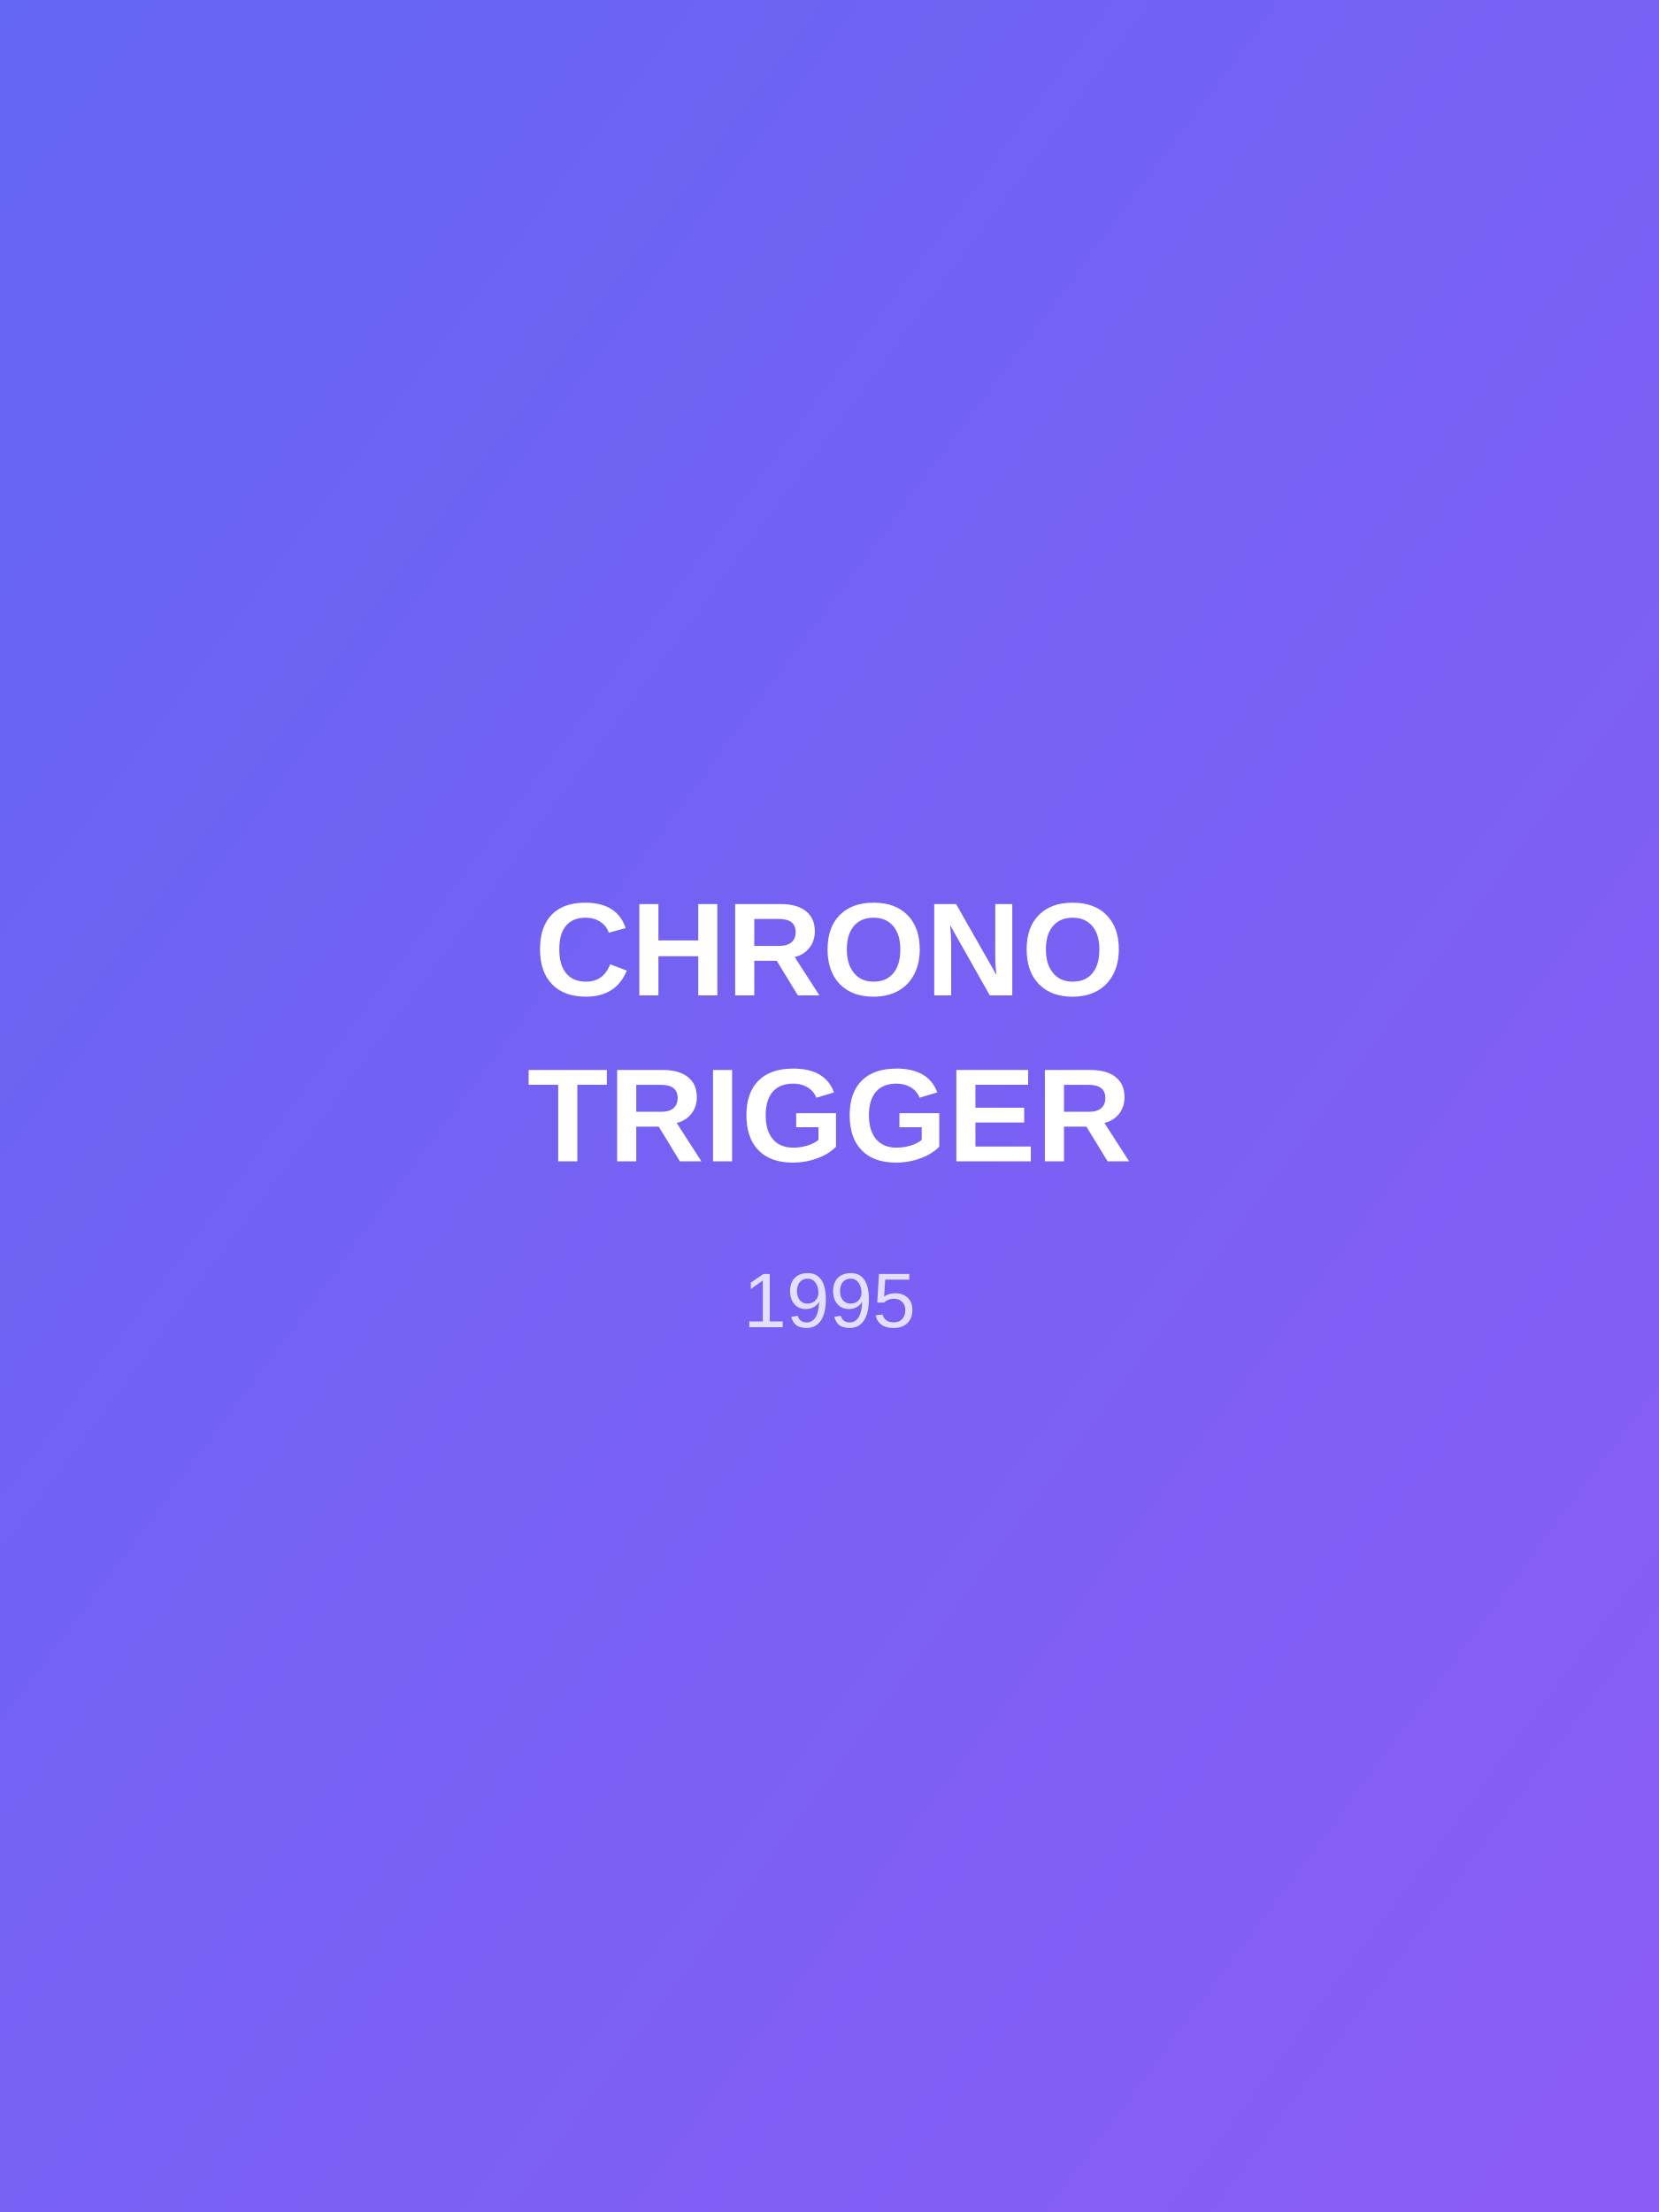
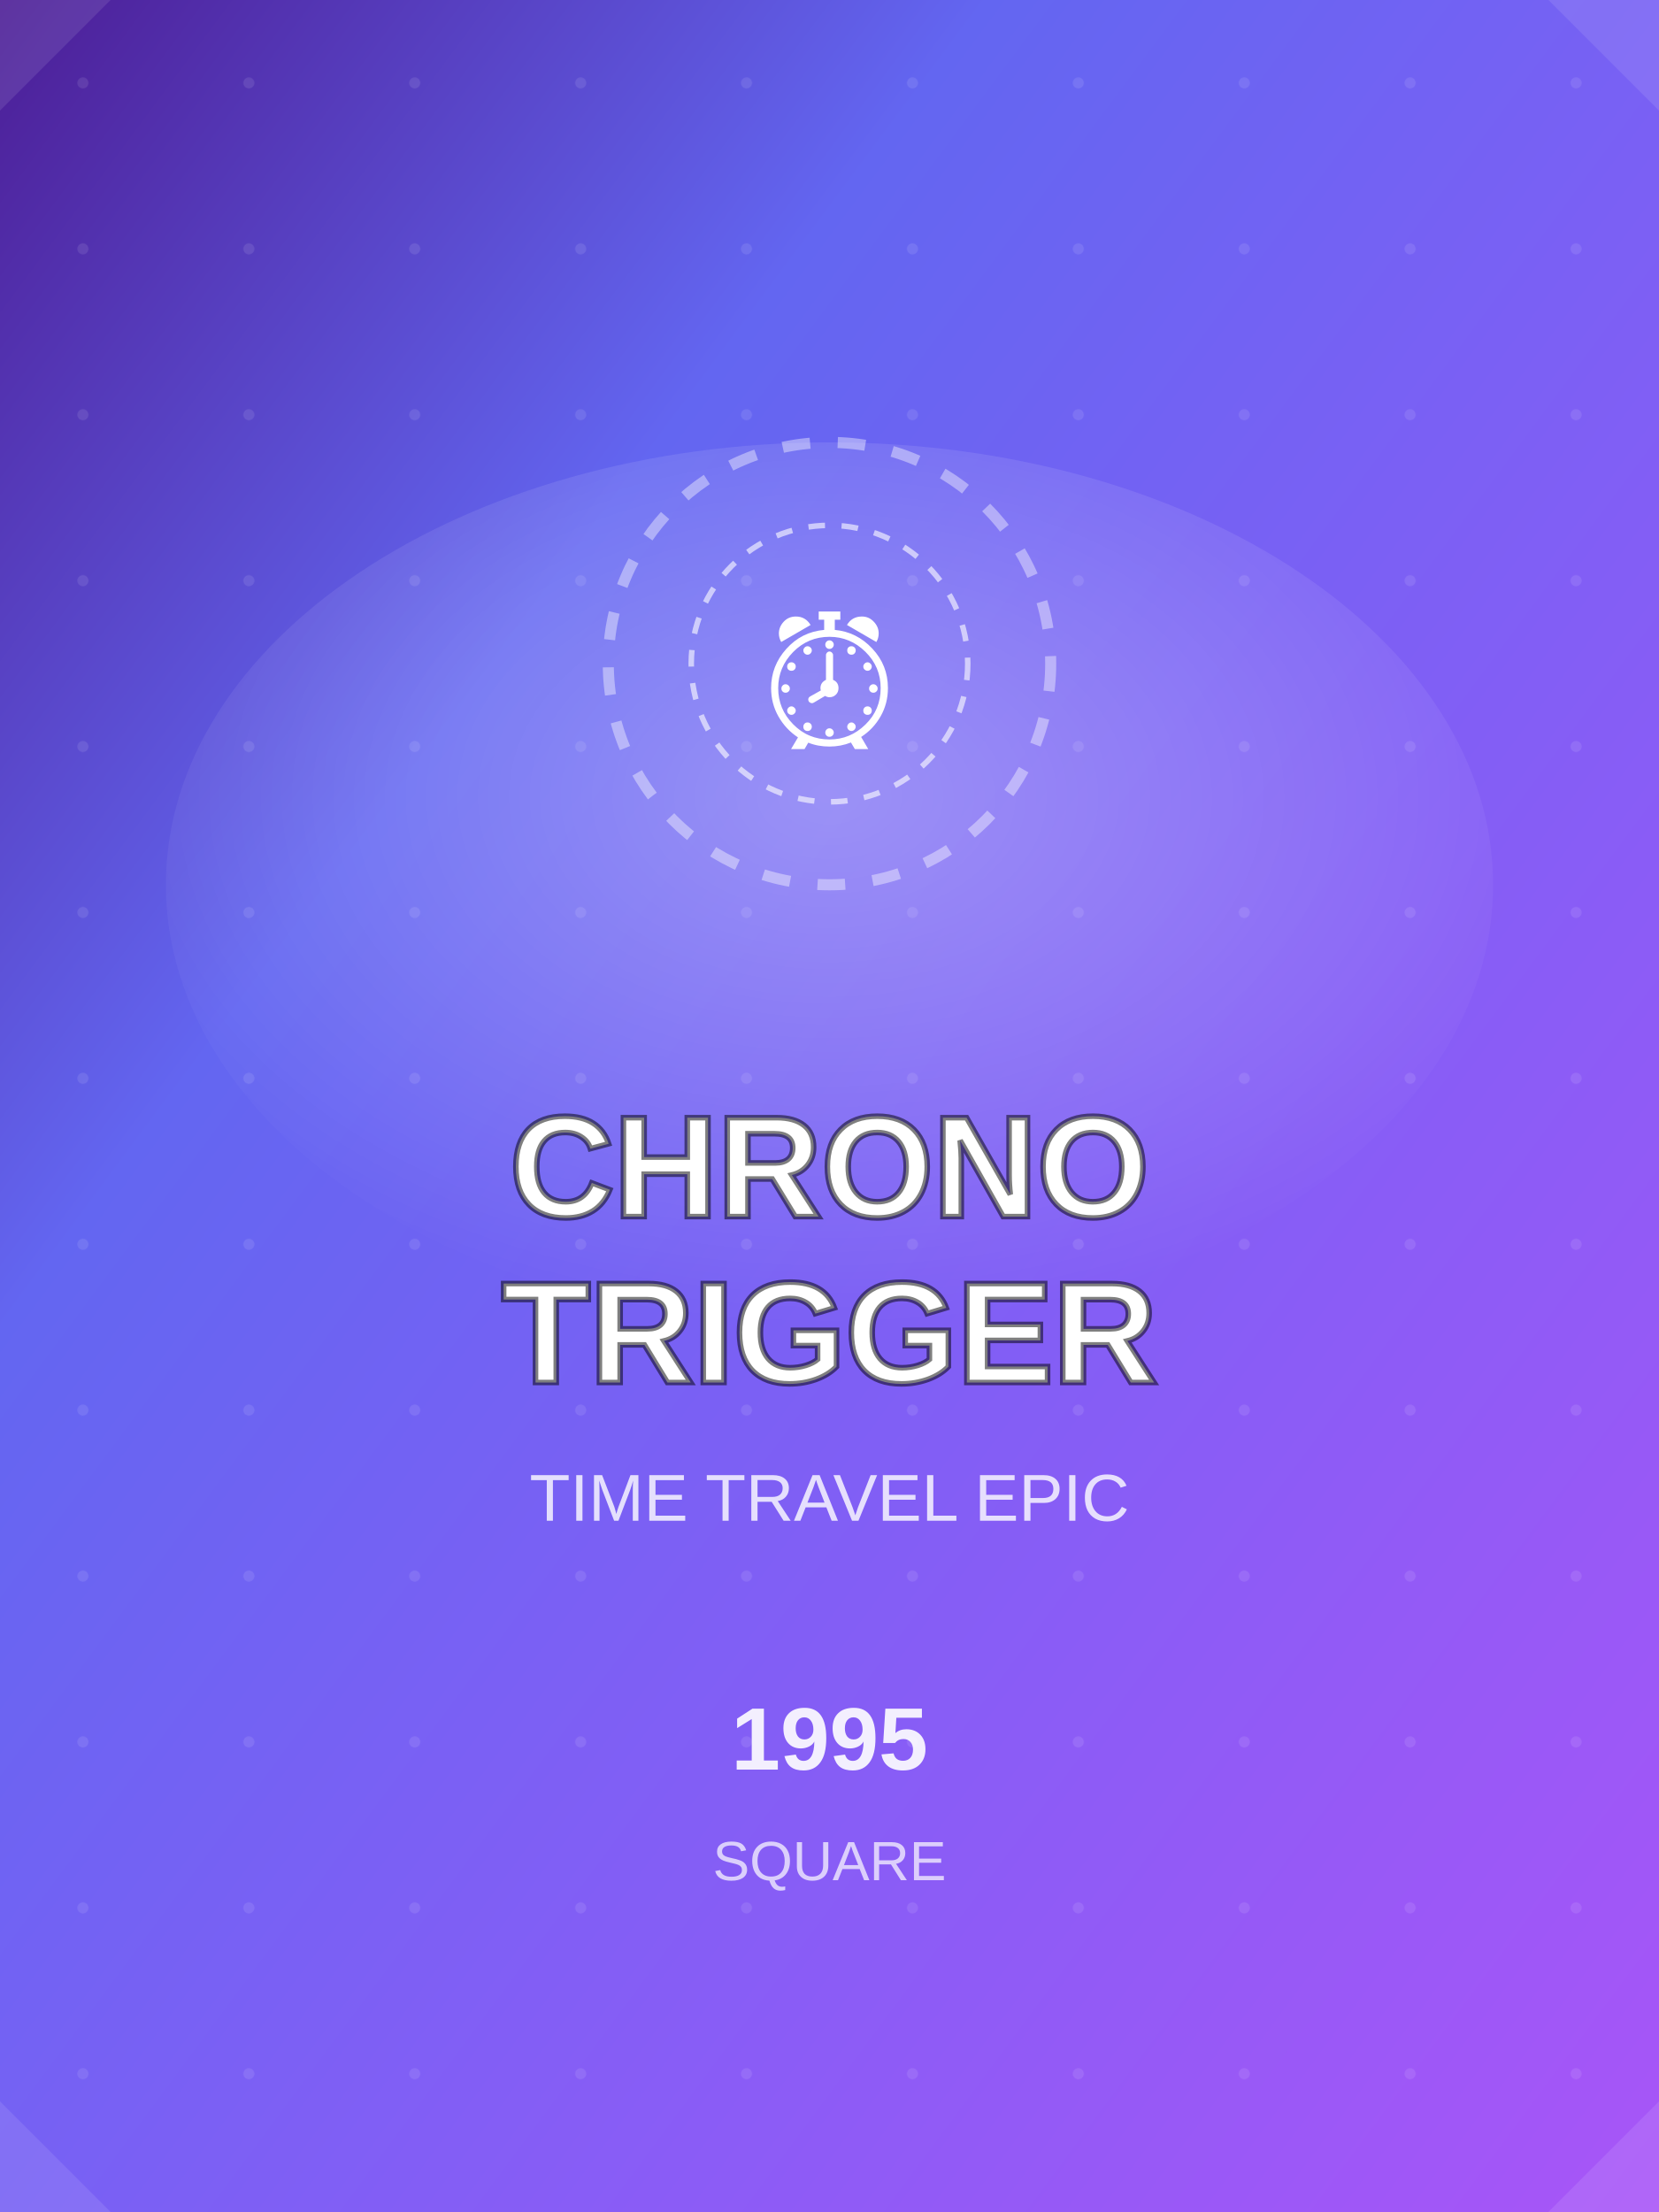
<svg xmlns="http://www.w3.org/2000/svg" width="300" height="400">
  <defs>
    <linearGradient id="grad1" x1="0%" y1="0%" x2="100%" y2="100%">
-       <stop offset="0%" style="stop-color:#6366f1;stop-opacity:1" />
-       <stop offset="100%" style="stop-color:#8b5cf6;stop-opacity:1" />
+       <stop offset="0%" style="stop-color:#4c1d95;stop-opacity:1" />
+       <stop offset="30%" style="stop-color:#6366f1;stop-opacity:1" />
+       <stop offset="70%" style="stop-color:#8b5cf6;stop-opacity:1" />
+       <stop offset="100%" style="stop-color:#a855f7;stop-opacity:1" />
    </linearGradient>
+     <radialGradient id="glow1" cx="50%" cy="40%" r="60%">
+       <stop offset="0%" style="stop-color:#ffffff;stop-opacity:0.3" />
+       <stop offset="100%" style="stop-color:#ffffff;stop-opacity:0" />
+     </radialGradient>
+     <pattern id="timePattern" x="0" y="0" width="30" height="30" patternUnits="userSpaceOnUse">
+       <circle cx="15" cy="15" r="1" fill="rgba(255,255,255,0.1)" />
+     </pattern>
  </defs>
  <rect width="300" height="400" fill="url(#grad1)" />
-   <text x="150" y="180" font-family="Arial, sans-serif" font-size="24" font-weight="bold" fill="white" text-anchor="middle">CHRONO</text>
-   <text x="150" y="210" font-family="Arial, sans-serif" font-size="24" font-weight="bold" fill="white" text-anchor="middle">TRIGGER</text>
-   <text x="150" y="240" font-family="Arial, sans-serif" font-size="14" fill="rgba(255,255,255,0.8)" text-anchor="middle">1995</text>
+   <rect width="300" height="400" fill="url(#timePattern)" />
+   <ellipse cx="150" cy="160" rx="120" ry="80" fill="url(#glow1)" />
+   <circle cx="150" cy="120" r="40" fill="none" stroke="rgba(255,255,255,0.4)" stroke-width="2" stroke-dasharray="5,5">
+     <animateTransform attributeName="transform" type="rotate" values="0 150 120;360 150 120" dur="8s" repeatCount="indefinite" />
+   </circle>
+   <circle cx="150" cy="120" r="25" fill="none" stroke="rgba(255,255,255,0.6)" stroke-width="1" stroke-dasharray="3,3">
+     <animateTransform attributeName="transform" type="rotate" values="360 150 120;0 150 120" dur="6s" repeatCount="indefinite" />
+   </circle>
+   <text x="150" y="135" font-family="Arial, sans-serif" font-size="32" fill="white" text-anchor="middle">⏰</text>
+   <text x="150" y="220" font-family="Arial, sans-serif" font-size="26" font-weight="bold" fill="white" text-anchor="middle" stroke="rgba(0,0,0,0.5)" stroke-width="1">CHRONO</text>
+   <text x="150" y="250" font-family="Arial, sans-serif" font-size="26" font-weight="bold" fill="white" text-anchor="middle" stroke="rgba(0,0,0,0.5)" stroke-width="1">TRIGGER</text>
+   <text x="150" y="275" font-family="Arial, sans-serif" font-size="12" fill="rgba(255,255,255,0.8)" text-anchor="middle">TIME TRAVEL EPIC</text>
+   <text x="150" y="320" font-family="Arial, sans-serif" font-size="16" font-weight="bold" fill="rgba(255,255,255,0.9)" text-anchor="middle">1995</text>
+   <text x="150" y="340" font-family="Arial, sans-serif" font-size="10" fill="rgba(255,255,255,0.7)" text-anchor="middle">SQUARE</text>
+   <polygon points="0,0 20,0 0,20" fill="rgba(255,255,255,0.1)" />
+   <polygon points="280,0 300,0 300,20" fill="rgba(255,255,255,0.1)" />
+   <polygon points="0,380 0,400 20,400" fill="rgba(255,255,255,0.1)" />
+   <polygon points="280,400 300,400 300,380" fill="rgba(255,255,255,0.1)" />
</svg>
